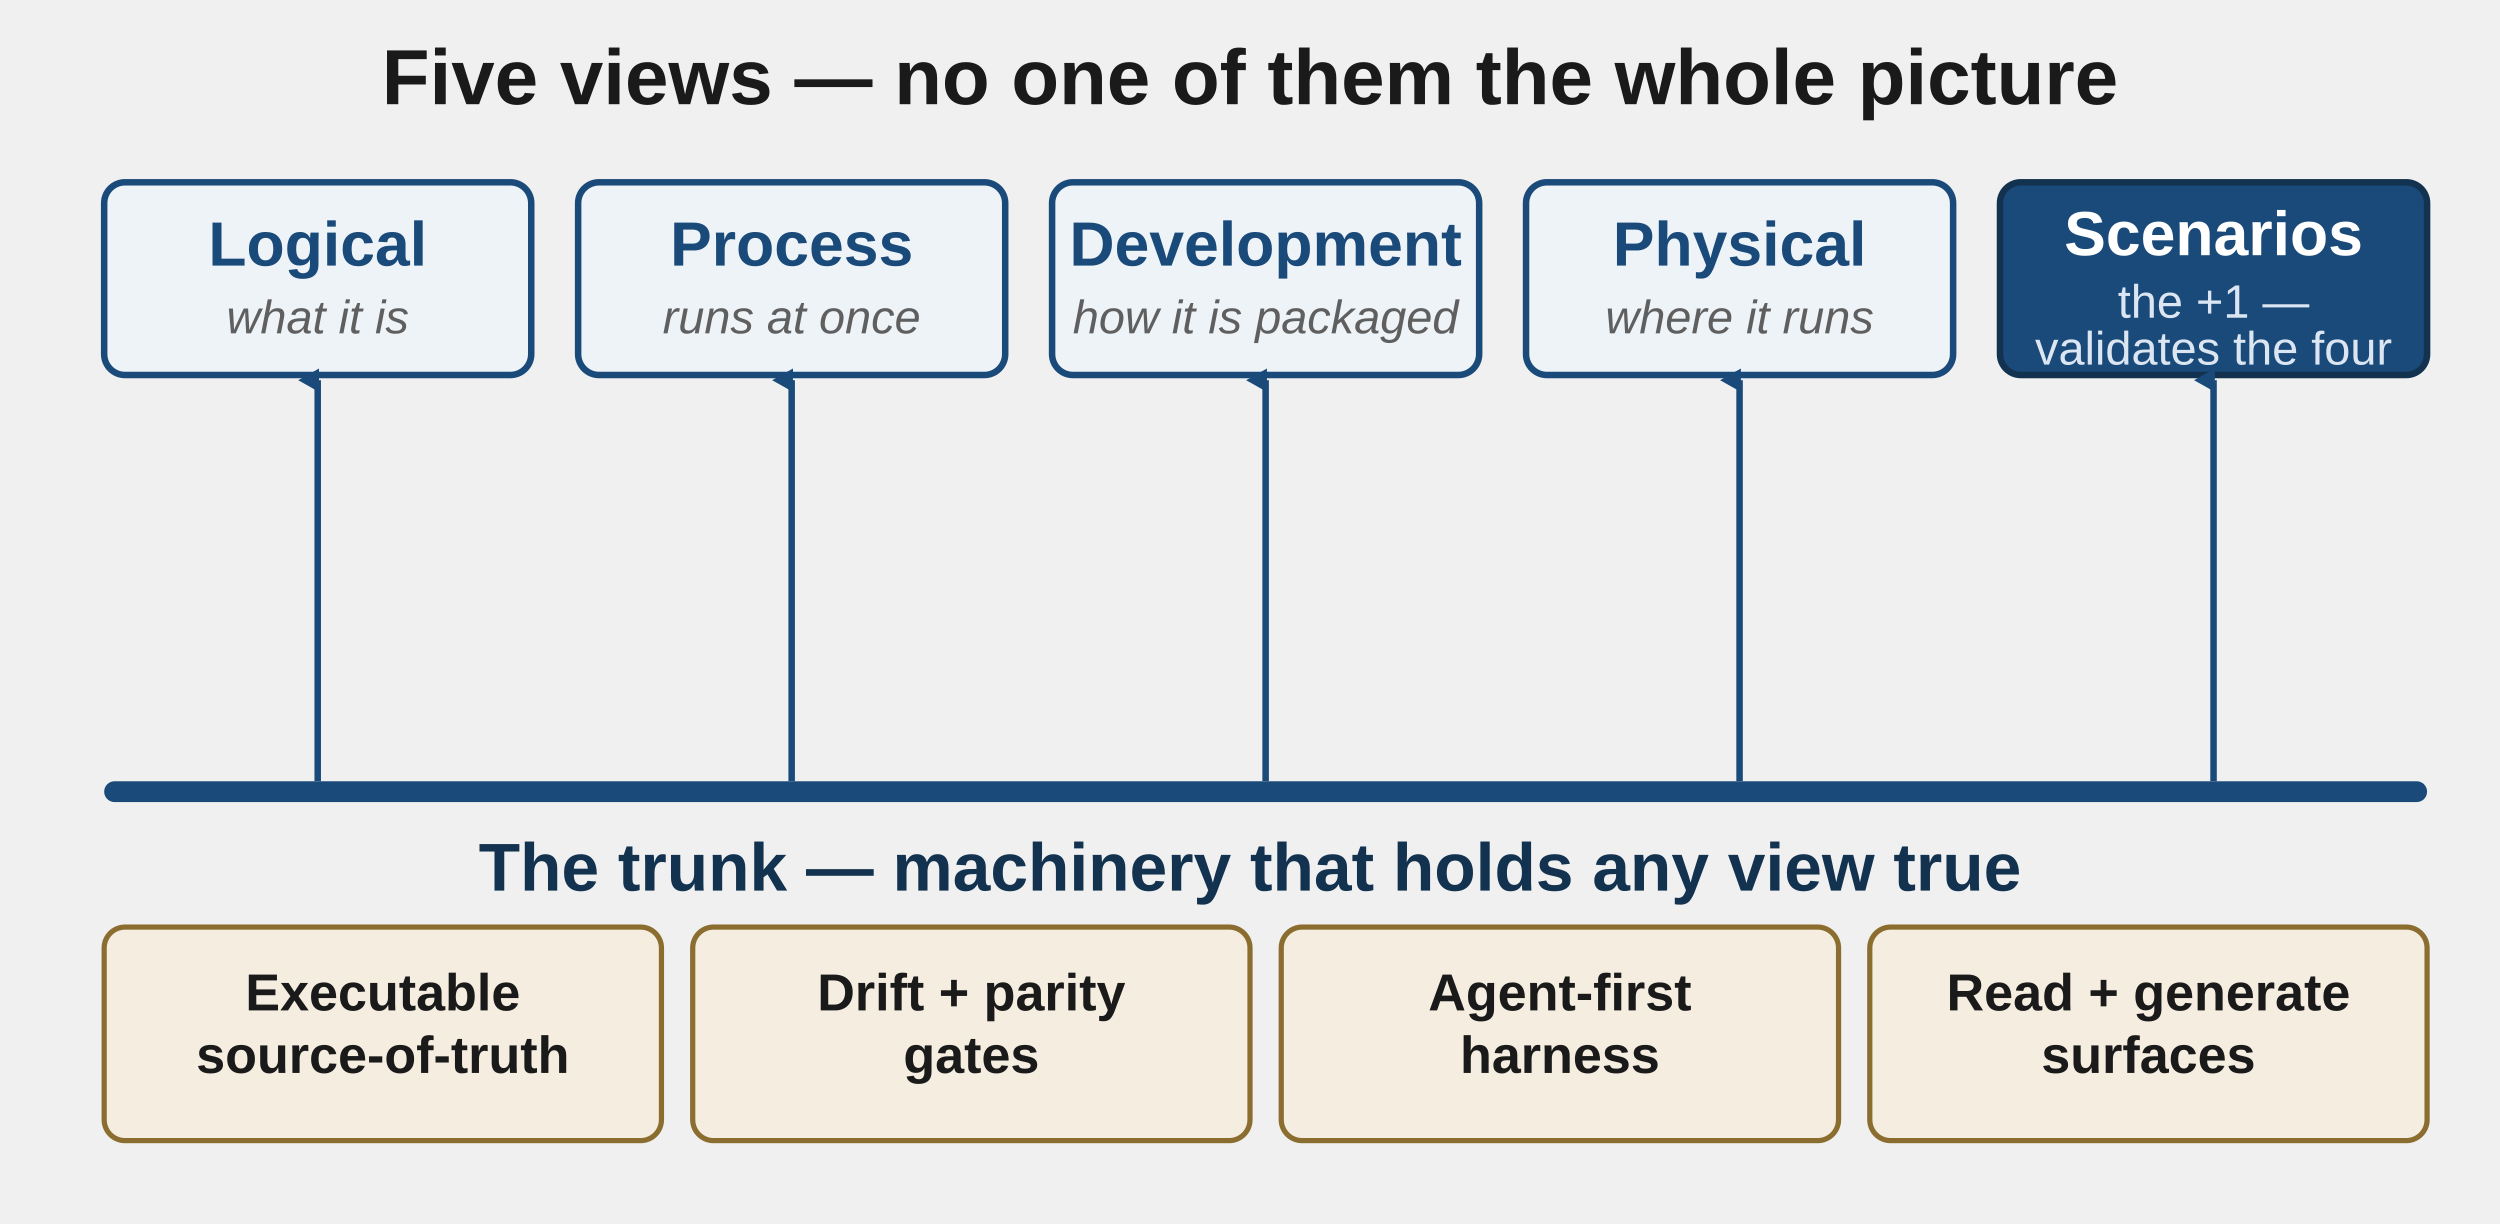
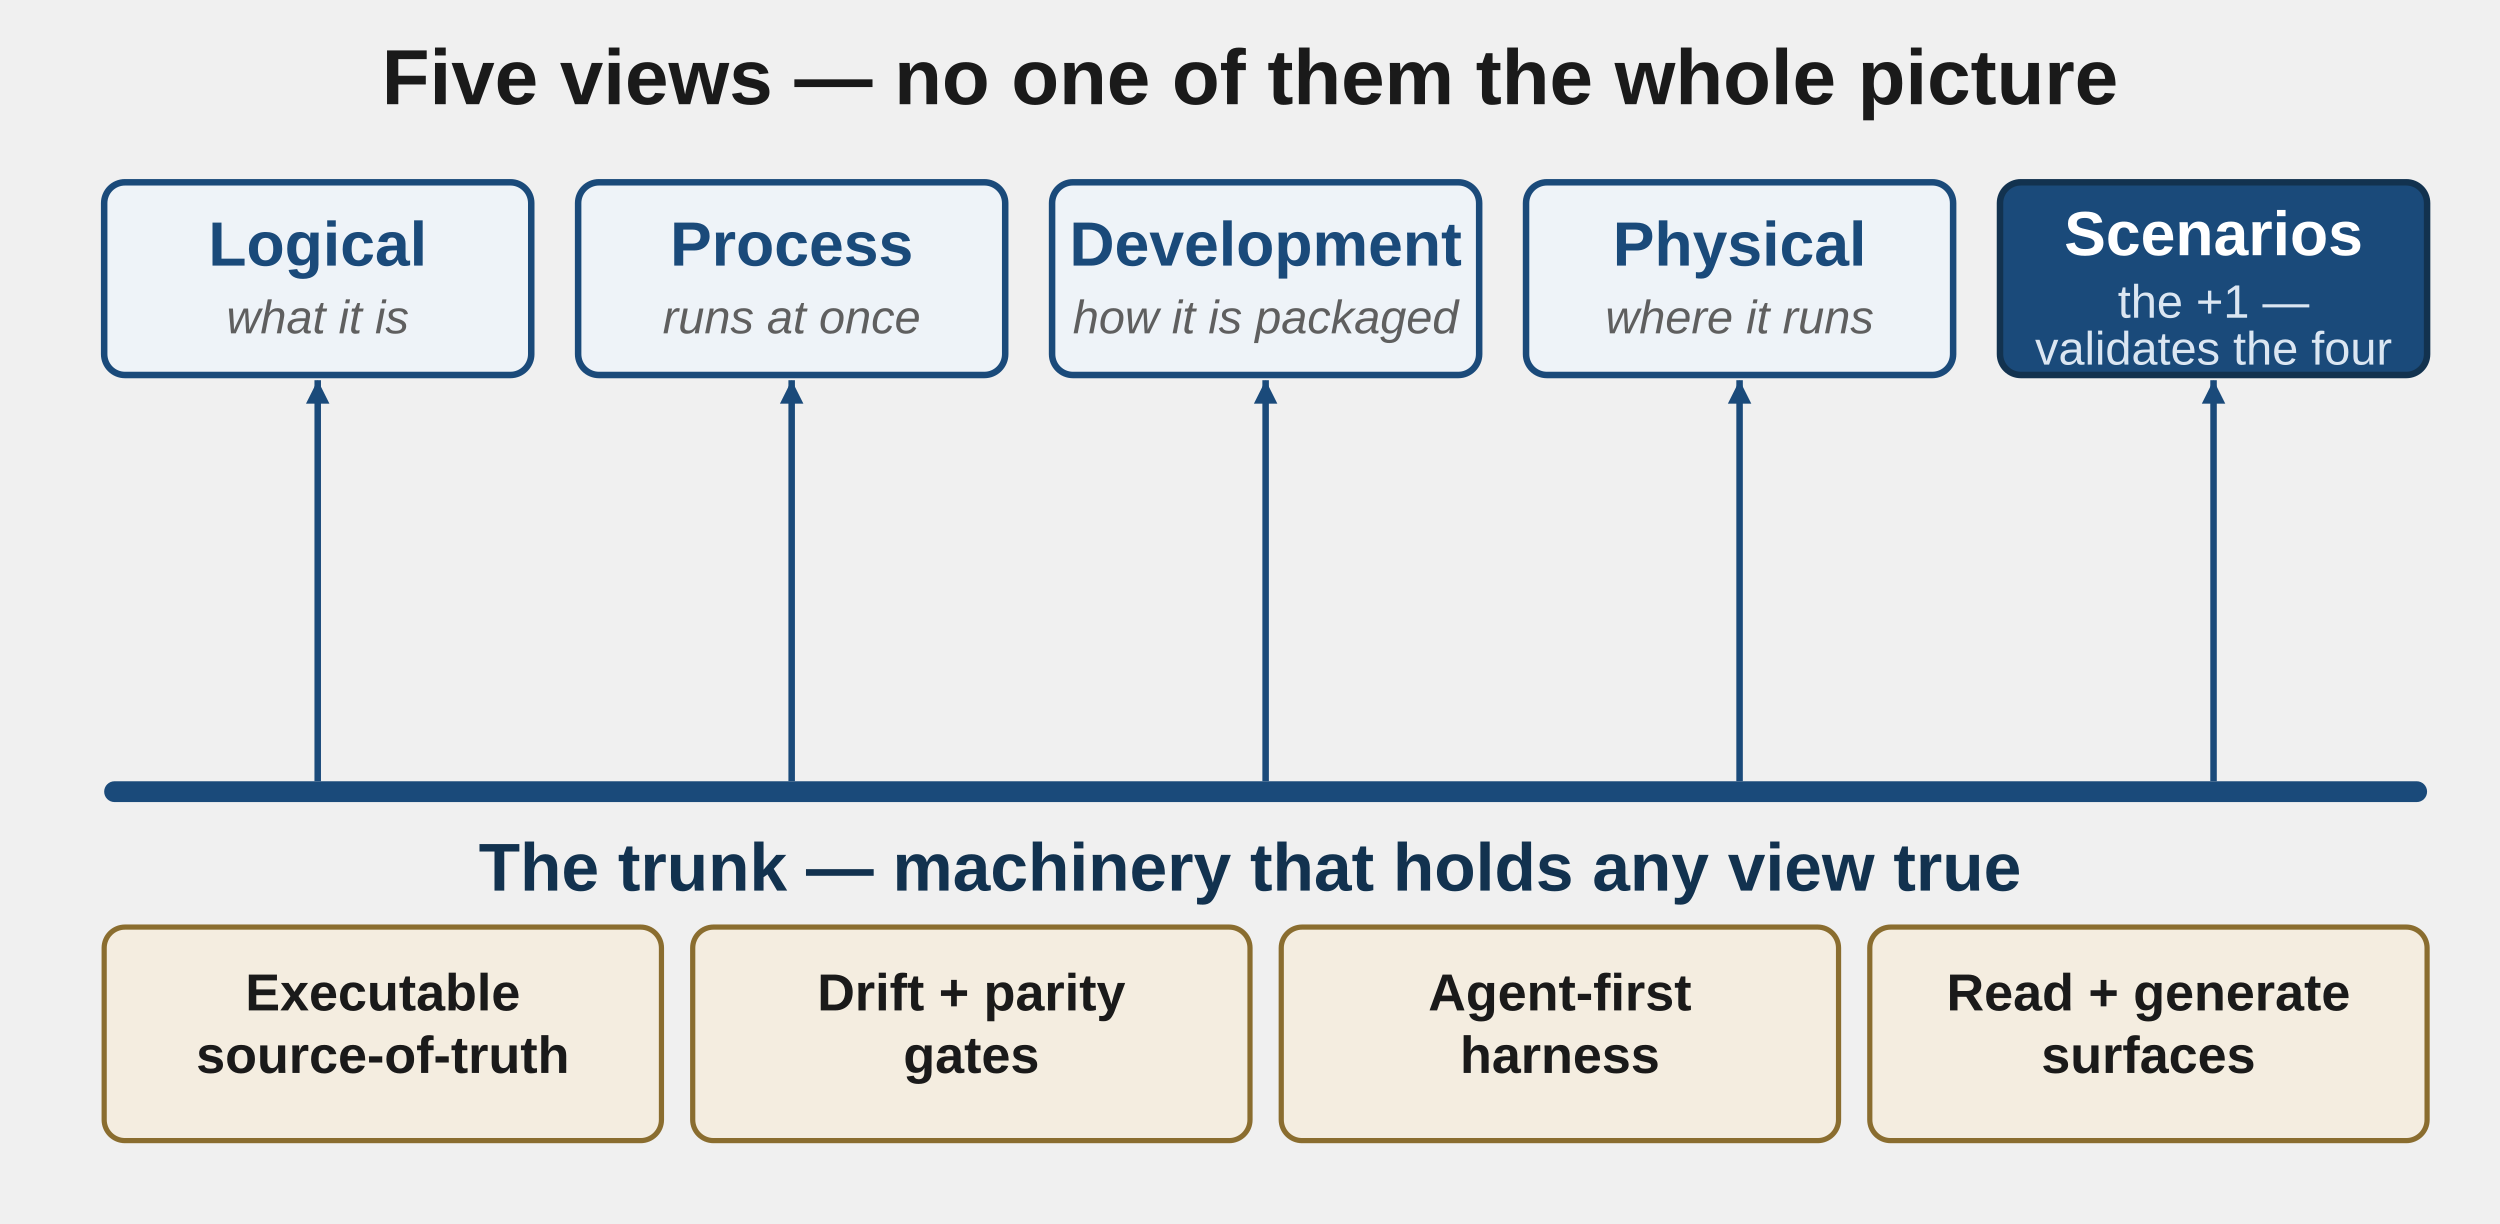
<svg xmlns="http://www.w3.org/2000/svg" viewBox="0 0 960 470" width="960" height="470" role="group" aria-labelledby="tvTitle tvDesc" font-family="'Helvetica Neue', Arial, sans-serif">
  <defs>
-     <marker id="tvUp" markerWidth="9" markerHeight="9" refX="4.5" refY="7.5" orient="auto" markerUnits="userSpaceOnUse">
-       <path d="M4.5,0 L9,8 L0,8 Z" fill="#1a4a7a" />
+     <marker id="tvUp" markerWidth="9" markerHeight="9" refX="9" refY="4.5" orient="auto" markerUnits="userSpaceOnUse">
+       <path d="M0,0 L9,4.5 L0,9 Z" fill="#1a4a7a" />
    </marker>
  </defs>
  <text x="480" y="40" text-anchor="middle" font-size="30" font-weight="700" fill="#1a1a1a">Five views — no one of them the whole picture</text>
  <g>
    <rect x="40" y="70" width="164" height="74" rx="8" fill="#eef3f8" stroke="#1a4a7a" stroke-width="2.5" />
    <text x="122" y="102" text-anchor="middle" font-size="24" font-weight="700" fill="#1a4a7a">Logical</text>
    <text x="122" y="128" text-anchor="middle" font-size="18" font-style="italic" fill="#5f5f5f">what it is</text>
    <rect x="222" y="70" width="164" height="74" rx="8" fill="#eef3f8" stroke="#1a4a7a" stroke-width="2.5" />
    <text x="304" y="102" text-anchor="middle" font-size="24" font-weight="700" fill="#1a4a7a">Process</text>
    <text x="304" y="128" text-anchor="middle" font-size="18" font-style="italic" fill="#5f5f5f">runs at once</text>
    <rect x="404" y="70" width="164" height="74" rx="8" fill="#eef3f8" stroke="#1a4a7a" stroke-width="2.5" />
    <text x="486" y="102" text-anchor="middle" font-size="24" font-weight="700" fill="#1a4a7a">Development</text>
    <text x="486" y="128" text-anchor="middle" font-size="18" font-style="italic" fill="#5f5f5f">how it is packaged</text>
    <rect x="586" y="70" width="164" height="74" rx="8" fill="#eef3f8" stroke="#1a4a7a" stroke-width="2.5" />
    <text x="668" y="102" text-anchor="middle" font-size="24" font-weight="700" fill="#1a4a7a">Physical</text>
    <text x="668" y="128" text-anchor="middle" font-size="18" font-style="italic" fill="#5f5f5f">where it runs</text>
    <rect x="768" y="70" width="164" height="74" rx="8" fill="#1a4a7a" stroke="#12324f" stroke-width="2.5" />
    <text x="850" y="98" text-anchor="middle" font-size="24" font-weight="700" fill="#ffffff">Scenarios</text>
    <text x="850" y="122" text-anchor="middle" font-size="18" fill="#dbe6f2">the +1 —</text>
    <text x="850" y="140" text-anchor="middle" font-size="18" fill="#dbe6f2">validates the four</text>
  </g>
  <g stroke="#1a4a7a" stroke-width="2.5" fill="none">
    <path d="M122,300 L122,146" marker-end="url(#tvUp)" />
    <path d="M304,300 L304,146" marker-end="url(#tvUp)" />
    <path d="M486,300 L486,146" marker-end="url(#tvUp)" />
    <path d="M668,300 L668,146" marker-end="url(#tvUp)" />
    <path d="M850,300 L850,146" marker-end="url(#tvUp)" />
  </g>
  <rect x="40" y="300" width="892" height="8" rx="4" fill="#1a4a7a" />
  <text x="480" y="342" text-anchor="middle" font-size="26" font-weight="700" fill="#12324f">The trunk — machinery that holds any view true</text>
  <g>
    <rect x="40" y="356" width="214" height="82" rx="8" fill="#f4ede0" stroke="#8a6d2f" stroke-width="2" />
    <text x="147" y="388" text-anchor="middle" font-size="20" font-weight="700" fill="#1a1a1a">Executable</text>
    <text x="147" y="412" text-anchor="middle" font-size="20" font-weight="700" fill="#1a1a1a">source-of-truth</text>
    <rect x="266" y="356" width="214" height="82" rx="8" fill="#f4ede0" stroke="#8a6d2f" stroke-width="2" />
    <text x="373" y="388" text-anchor="middle" font-size="20" font-weight="700" fill="#1a1a1a">Drift + parity</text>
    <text x="373" y="412" text-anchor="middle" font-size="20" font-weight="700" fill="#1a1a1a">gates</text>
    <rect x="492" y="356" width="214" height="82" rx="8" fill="#f4ede0" stroke="#8a6d2f" stroke-width="2" />
    <text x="599" y="388" text-anchor="middle" font-size="20" font-weight="700" fill="#1a1a1a">Agent-first</text>
    <text x="599" y="412" text-anchor="middle" font-size="20" font-weight="700" fill="#1a1a1a">harness</text>
    <rect x="718" y="356" width="214" height="82" rx="8" fill="#f4ede0" stroke="#8a6d2f" stroke-width="2" />
    <text x="825" y="388" text-anchor="middle" font-size="20" font-weight="700" fill="#1a1a1a">Read + generate</text>
    <text x="825" y="412" text-anchor="middle" font-size="20" font-weight="700" fill="#1a1a1a">surfaces</text>
  </g>
</svg>
